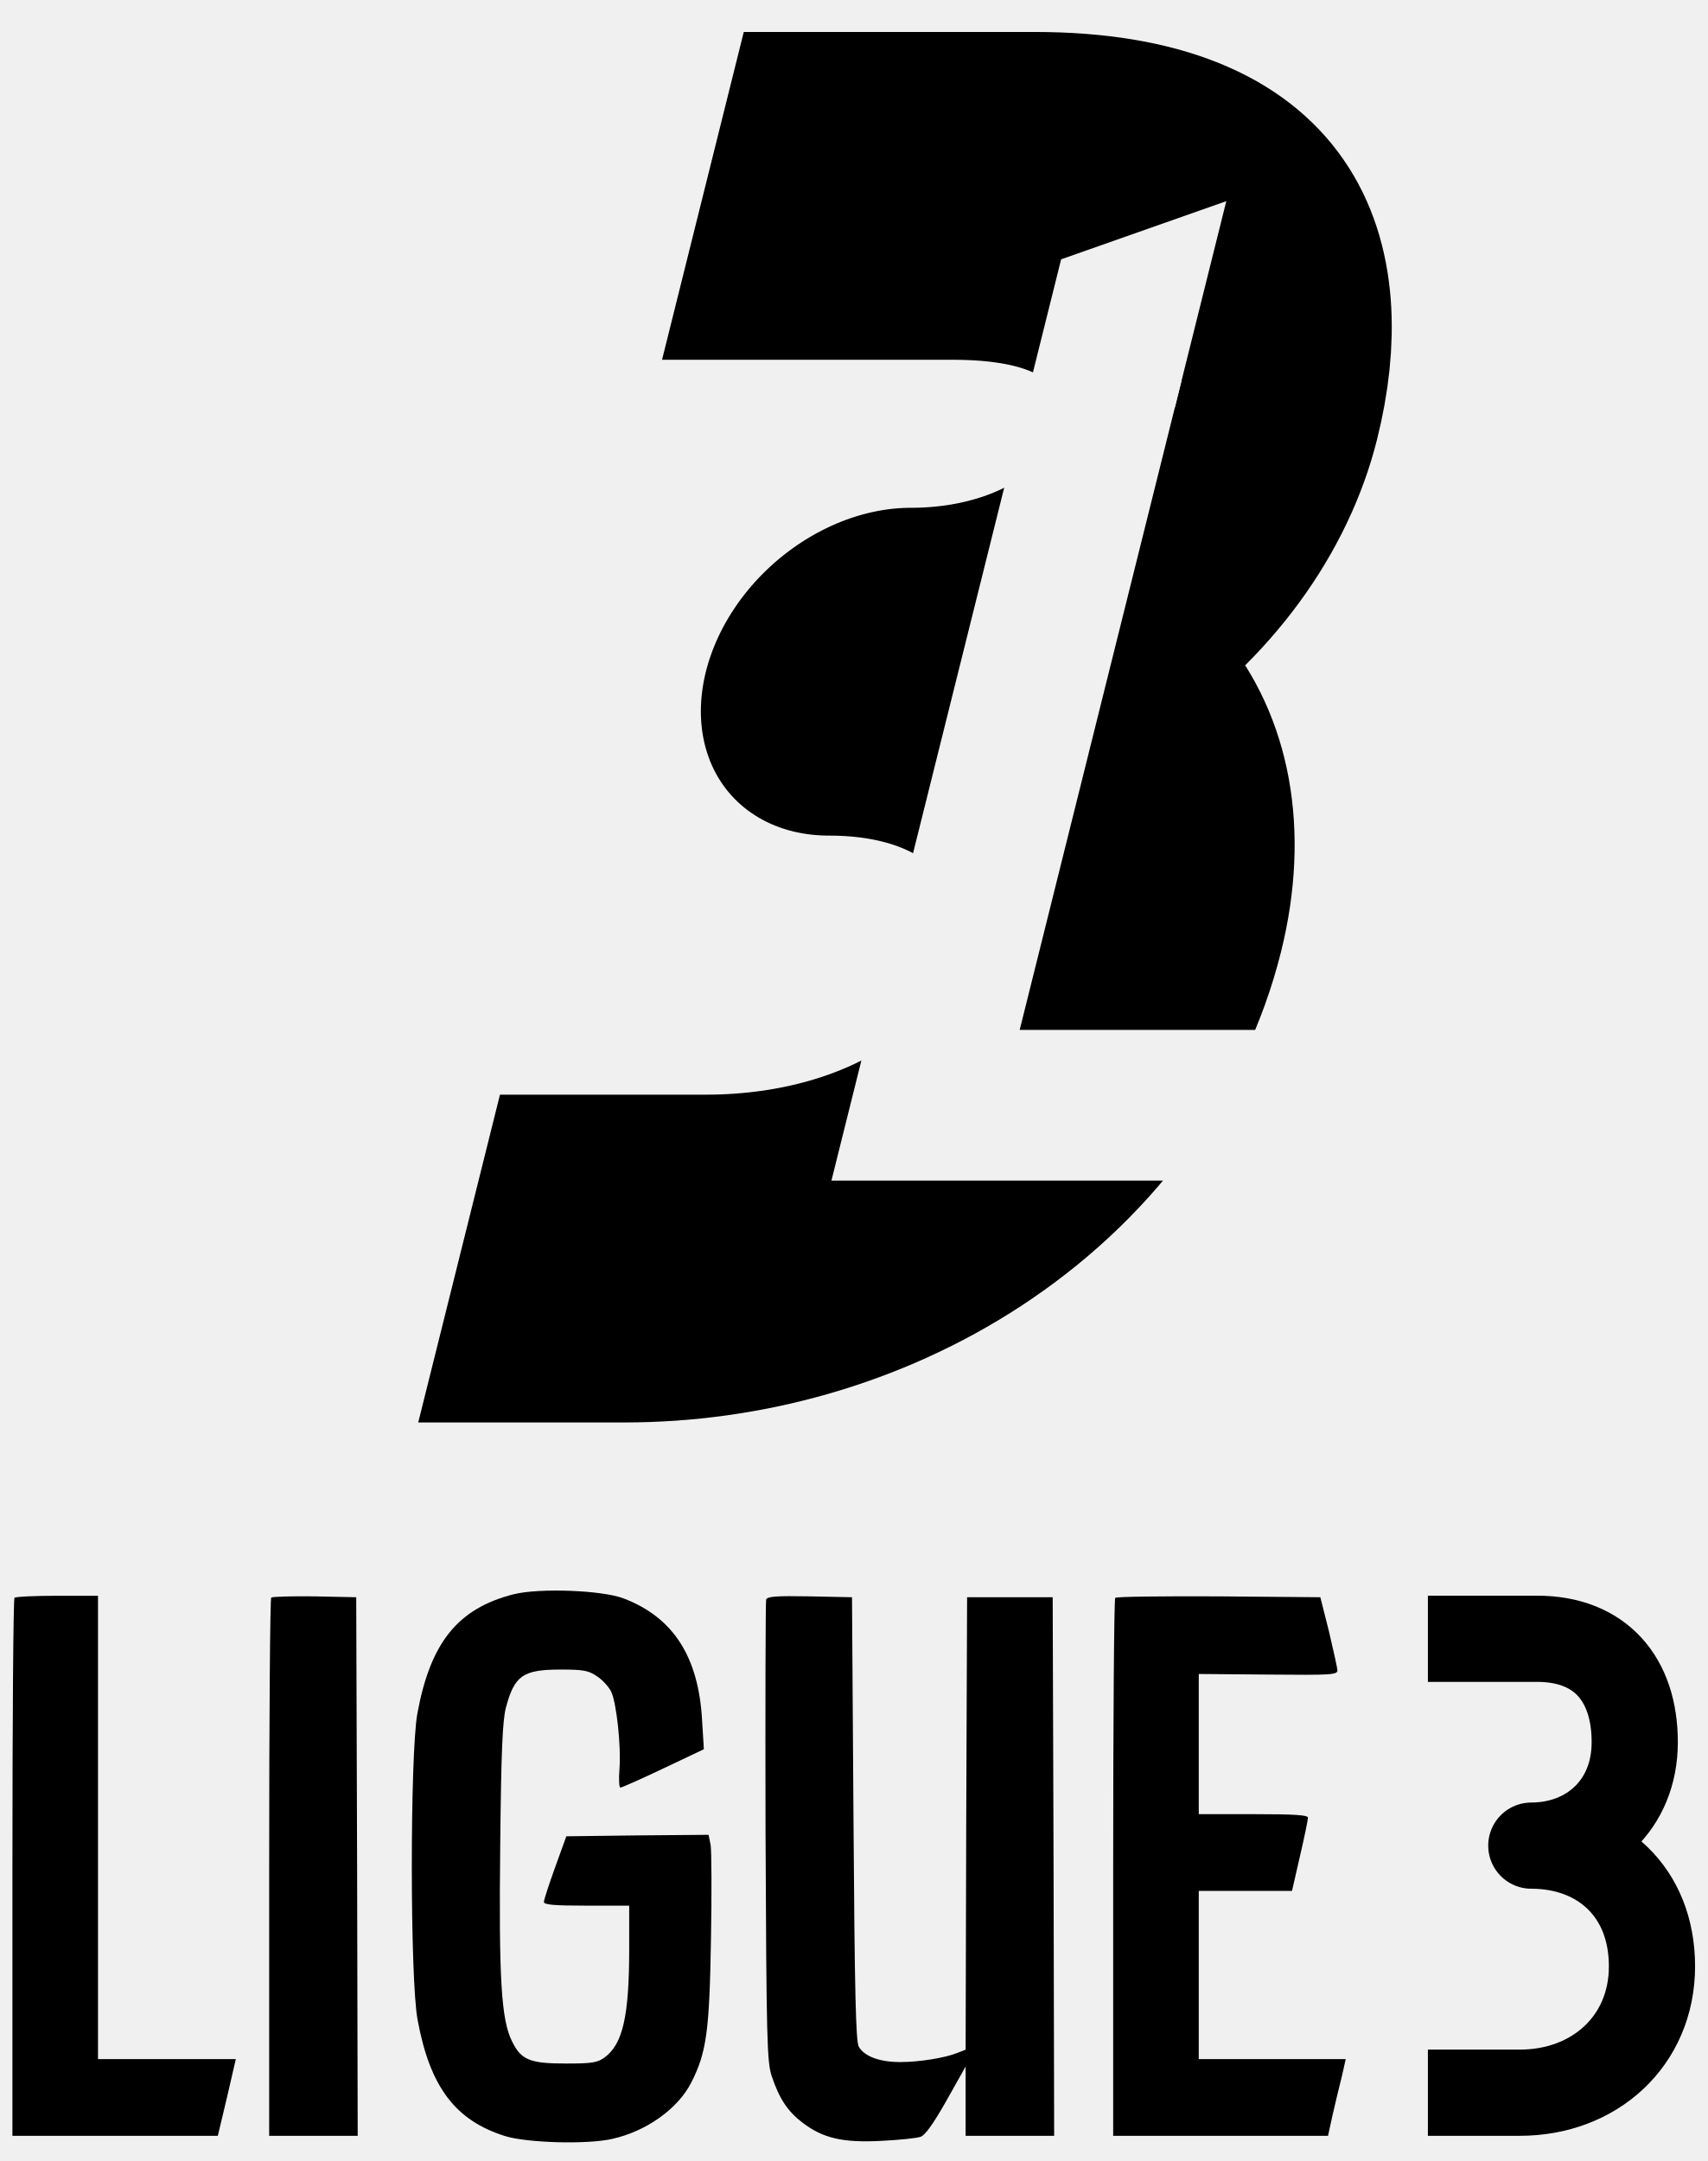
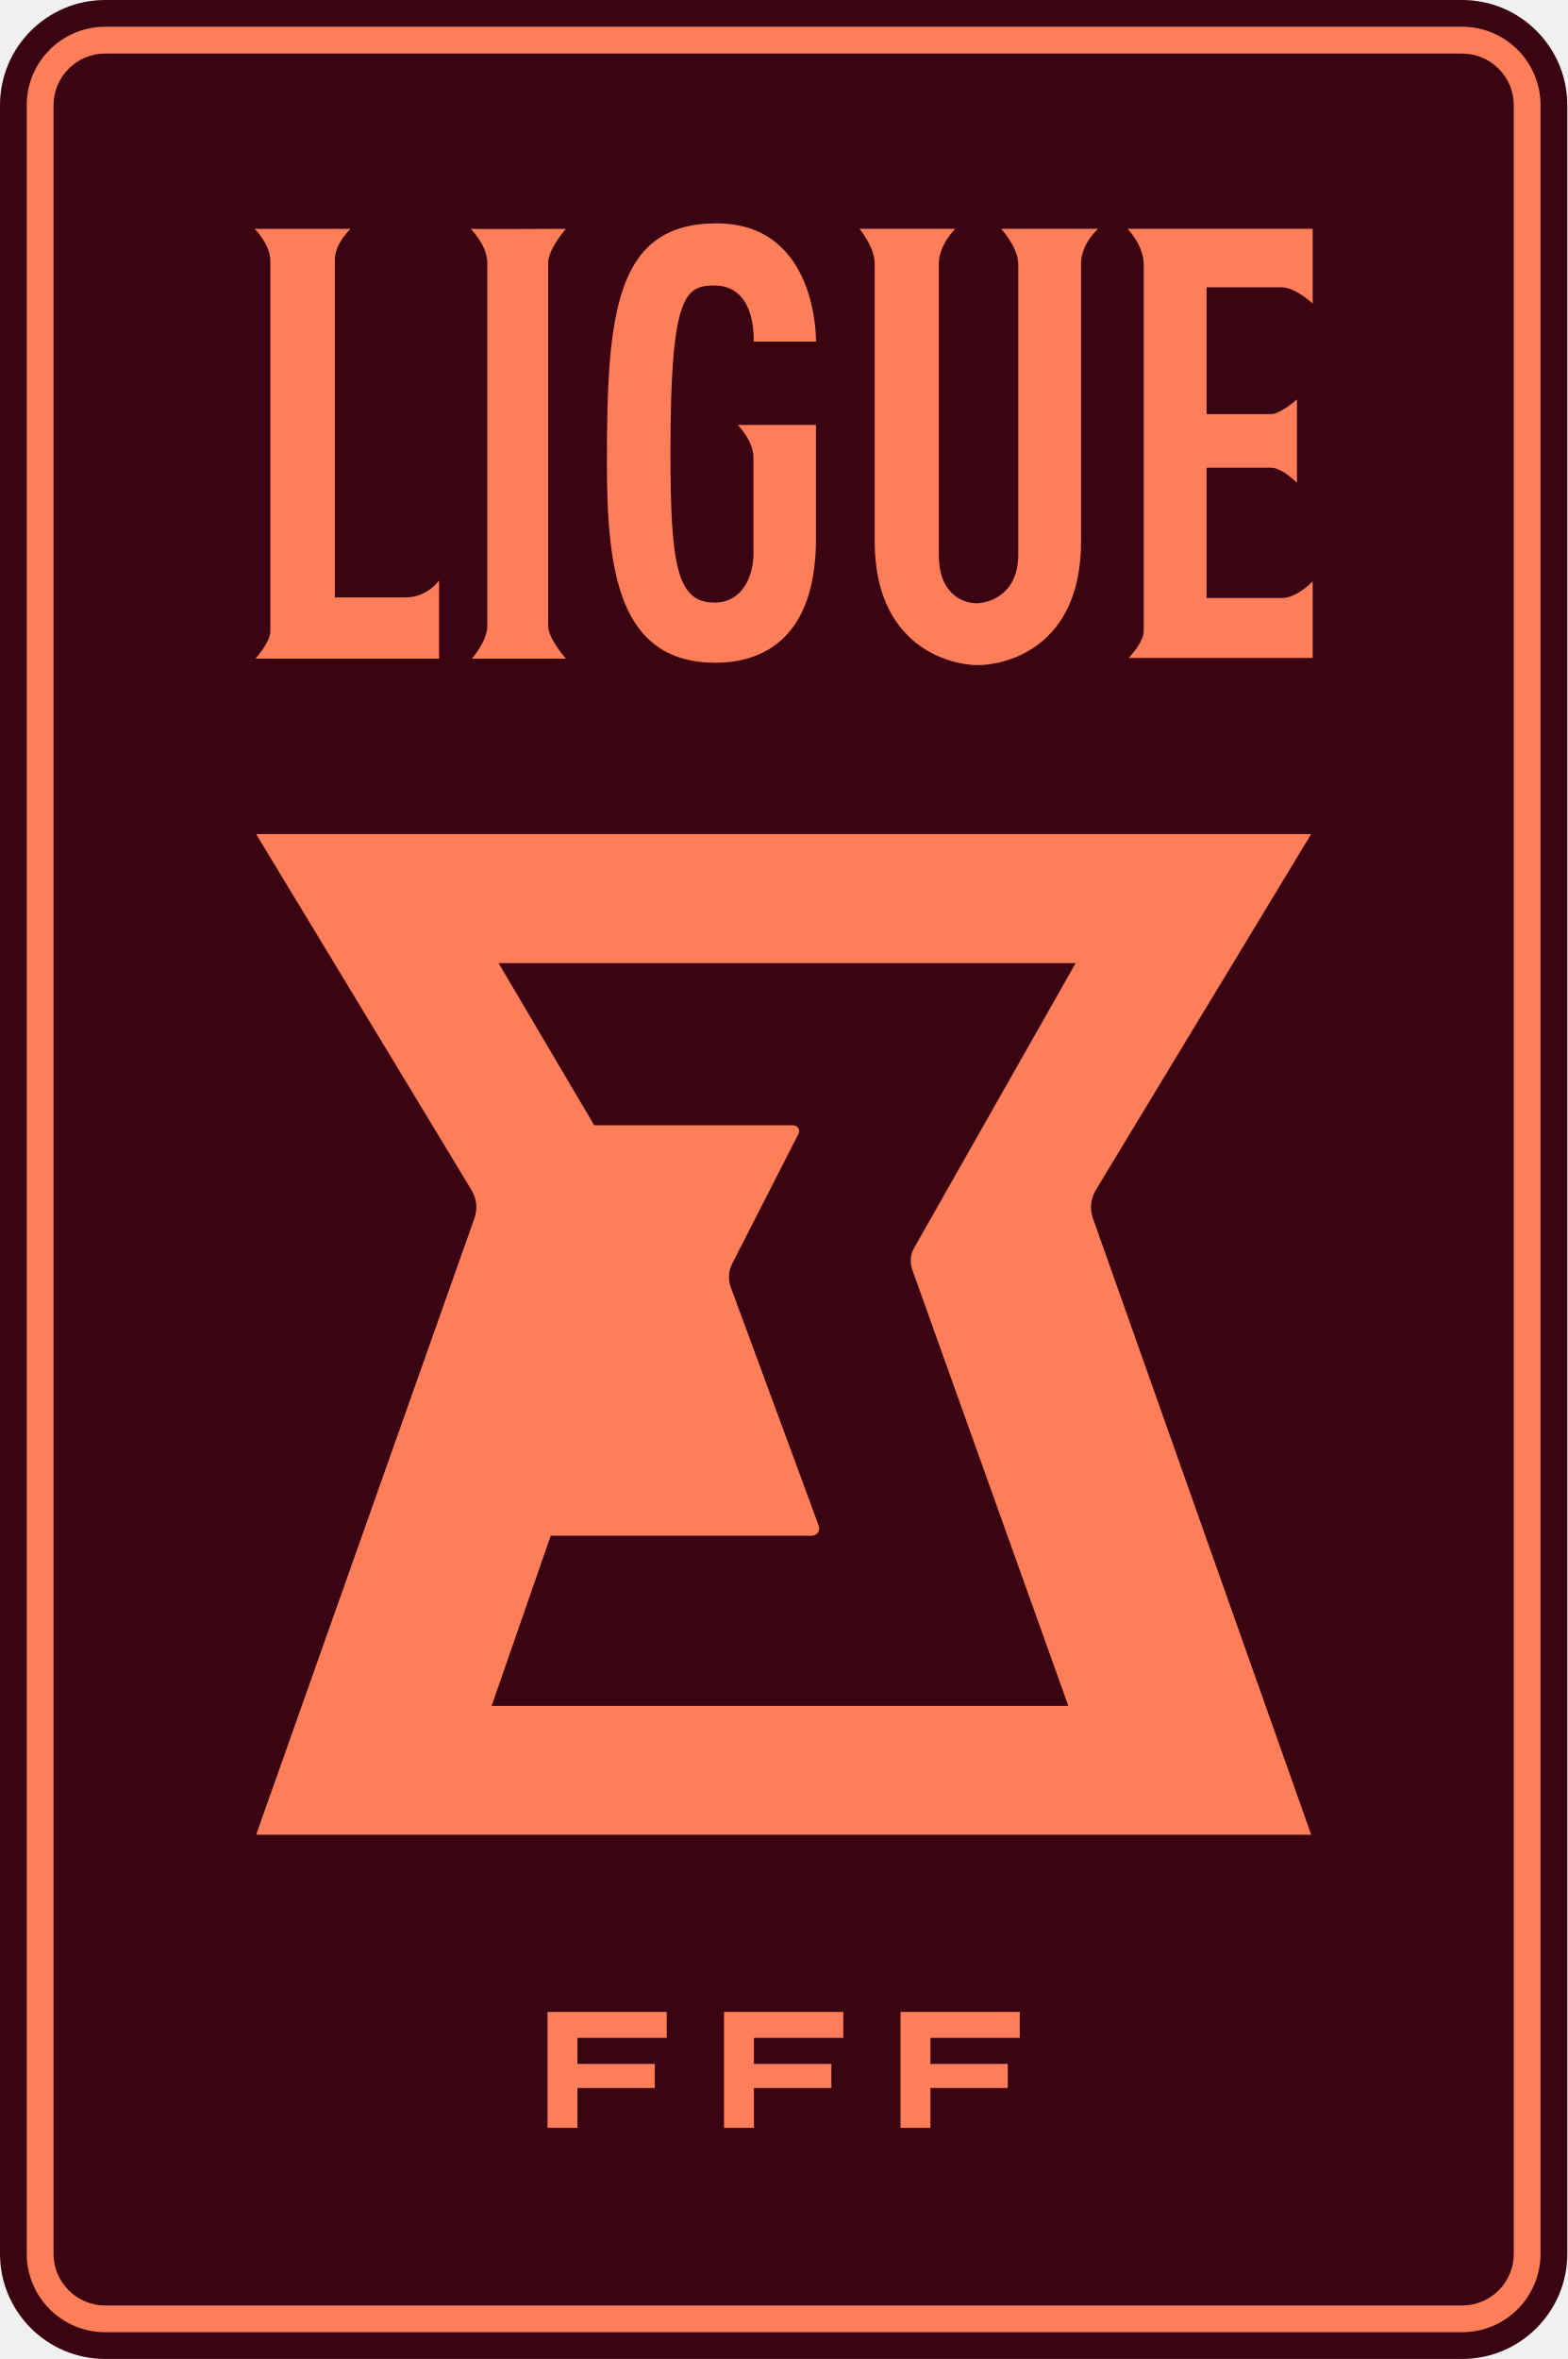
- <svg xmlns="http://www.w3.org/2000/svg" width="550" height="696" viewBox="0 0 550 696" fill="none">
+ <svg xmlns="http://www.w3.org/2000/svg" viewBox="0 0 332.26 500">
  <defs>
-     <mask id="l3-lock" maskUnits="userSpaceOnUse" x="-600" y="-300" width="1600" height="1600">
-       <rect x="-600" y="-300" width="1600" height="1600" fill="#fff" />
-       <path d="M 163.5,84 L 220.5,62 L 220.5,140 L 163.5,140 Z" fill="#000" stroke="none" />
-       <path d="M 192,130 L 192,404 L 350,404" fill="none" stroke="#000" stroke-width="57" stroke-linejoin="miter" stroke-linecap="butt" />
-     </mask>
+     <style>
+       .cls-1, .cls-2 {
+         fill: #ff7e5a;
+       }
+ 
+       .cls-3 {
+         fill: #3a0412;
+       }
+ 
+       .cls-2 {
+         fill-rule: evenodd;
+       }
+     </style>
  </defs>
-   <g id="mono" transform="translate(220.4,12) scale(0.8514) skewX(-14)">
-     <path d="M 22,60 L 132,60 C 214,60 238,106 238,152 C 238,202 194,240 130,240 C 204,240 250,288 250,346 C 250,418 188,462 108,462 L 30,462" mask="url(#l3-lock)" fill="none" stroke="#000" stroke-width="124" stroke-linejoin="round" stroke-linecap="butt" />
-   </g>
-   <g transform="translate(3.05,29.2) scale(0.9505)">
-     <g transform="translate(0,696) scale(0.1,-0.1)" fill="#000" stroke="none">
-       <path d="M17 1853 c-4 -3 -7 -415 -7 -915 l0 -908 348 0 348 0 31 130 30 130 -234 0 -233 0 0 785 0 785 -138 0 c-76 0 -142 -3 -145 -7z" />
-       <path d="M887 1854 c-4 -4 -7 -416 -7 -916 l0 -908 150 0 150 0 -2 913 -3 912 -141 3 c-77 1 -143 -1 -147 -4z" />
-       <path d="M1708 1865 c-189 -48 -282 -164 -326 -405 -25 -141 -25 -902 1 -1037 42 -228 128 -341 297 -394 75 -23 279 -29 364 -9 115 26 221 102 266 190 52 102 62 175 67 483 3 158 2 303 -1 322 l-7 35 -241 -2 -241 -3 -38 -105 c-21 -58 -38 -111 -38 -117 -1 -10 34 -13 144 -13 l145 0 0 -147 c0 -228 -22 -322 -83 -367 -24 -18 -43 -21 -130 -21 -124 0 -153 12 -184 75 -37 74 -45 215 -40 669 3 312 8 419 19 461 29 110 58 130 186 130 76 0 94 -3 123 -23 19 -12 40 -36 48 -52 18 -38 34 -185 28 -262 -3 -35 -1 -63 3 -63 5 0 70 29 146 65 l137 65 -6 98 c-12 216 -98 349 -266 413 -73 28 -286 36 -373 14z" />
-       <path d="M2564 1847 c-2 -7 -3 -362 -2 -788 3 -709 5 -778 21 -827 26 -77 54 -119 105 -158 69 -52 135 -68 267 -61 60 3 120 9 133 14 16 6 45 48 88 124 l64 114 0 -117 0 -118 150 0 150 0 -2 913 -3 912 -145 0 -145 0 -3 -766 -2 -767 -28 -11 c-42 -17 -129 -31 -194 -31 -69 0 -121 19 -140 52 -10 18 -14 174 -18 773 l-5 750 -143 3 c-113 2 -144 0 -148 -11z" />
-       <path d="M3747 1853 c-4 -3 -7 -415 -7 -915 l0 -908 364 0 364 0 16 73 c9 39 23 98 31 129 l13 58 -249 0 -249 0 0 285 0 285 158 0 158 0 27 118 c15 64 27 123 27 130 0 9 -44 12 -185 12 l-185 0 0 238 0 237 235 -2 c217 -2 235 -1 235 15 -1 9 -14 69 -29 132 l-29 115 -344 3 c-189 1 -347 -1 -351 -5z" />
-     </g>
-     <g transform="translate(474.8,505.1) scale(1.947)">
-       <path d="M 3,10 L 22,10 C 33,10 39,17 39,28 C 39,39 31,46 21,46 C 33,46 42,54 42,67 C 42,80 32,89 19,89 L 3,89" fill="none" stroke="#000" stroke-width="15" stroke-linejoin="round" />
-     </g>
-   </g>
+   <path class="cls-3" d="M22.3,0h287.65c12.31,0,22.3,9.99,22.3,22.3v455.39c0,12.31-9.99,22.3-22.3,22.3H22.3c-12.31,0-22.3-9.99-22.3-22.3V22.3C0,9.99,9.99,0,22.3,0Z" />
+   <rect class="cls-1" x="5.67" y="5.67" width="320.91" height="488.65" rx="16.63" ry="16.63" />
+   <rect class="cls-3" x="11.35" y="11.35" width="309.56" height="477.31" rx="10.96" ry="10.96" />
+   <path class="cls-2" d="M116.07,426.44h25.28s0,5.49,0,5.49h-18.94v5.52h16.4v5.11h-16.4v8.45h-6.34v-24.57ZM153.49,451.01h6.34v-8.45h16.4v-5.11h-16.4v-5.52h18.94v-5.49h-25.28v24.57ZM216.18,431.93v-5.49h-25.28v24.57h6.34v-8.45h16.4v-5.11h-16.4v-5.52h18.94Z" />
+   <path class="cls-1" d="M232.28,252.26l45.67-75.47H54.3l45.67,75.47c1.08,1.79,1.31,3.97.61,5.94l-46.28,130.68h223.66l-46.28-130.68c-.7-1.97-.48-4.15.61-5.94Z" />
+   <path class="cls-3" d="M104.22,361.56l12.53-36.06h55.33c1.1,0,1.86-1.09,1.48-2.12l-18.64-50.53c-.61-1.64-.5-3.46.3-5.02l14.05-27.51c.42-.83-.18-1.81-1.11-1.81h-42.19l-20.28-34.37h122.34l-34.24,60.36c-.8,1.4-.94,3.08-.4,4.6l33.09,92.48h-122.27Z" />
+   <path class="cls-1" d="M93.08,122.99v16.61h-38.91s3.14-3.52,3.14-5.75V55.26c0-3.48-3.33-6.76-3.33-6.76h20.33s-3.33,3.09-3.33,6.52v71.6h15.01c4.68,0,7.1-3.62,7.1-3.62ZM119.97,48.5s-20.18.11-20.18,0c0,0,3.52,3.48,3.52,7.24v76.86c0,3.38-3.28,7-3.28,7h19.94s-3.77-4.2-3.77-7V55.74c0-3.01,3.77-7.24,3.77-7.24ZM151.51,60.52c4.92,0,8.29,3.69,8.29,11.88h13.18s.51-25.06-21.07-25.06-23.25,19.34-23.25,50.77c0,22.81,2.46,42.36,23.03,42.36,9.12,0,21.29-4.35,21.29-26.29v-24.12h-16.58s3.33,3.33,3.33,6.95v20.28c0,4.92-2.39,10.43-8.26,10.43-7.97,0-9.34-7.82-9.34-31.94,0-33.31,3.08-35.27,9.38-35.27ZM215.86,55.88v61.7c0,8.5-6.3,10.28-8.84,10.28s-8-1.59-8-10.28v-61.7c0-4.02,3.51-7.39,3.51-7.39h-20.33s3.23,3.86,3.23,7.39v58.88c0,22.52,16.29,26.22,21.83,26.22s21.91-3.36,21.91-26.22v-58.88c0-4.25,3.62-7.39,3.62-7.39h-20.57s3.62,3.93,3.62,7.39ZM271.71,60.9c2.9,0,6.57,3.43,6.57,3.43v-15.84h-39.25s3.43,3.48,3.43,7.58v77.68c0,2.46-3.19,5.7-3.19,5.7h39.01v-16.22s-3.33,3.52-6.52,3.52h-15.98v-27.62h13.61c2.51,0,5.55,3.23,5.55,3.23v-17.72s-3.43,3.14-5.55,3.14h-13.61v-26.89h15.93Z" />
</svg>
